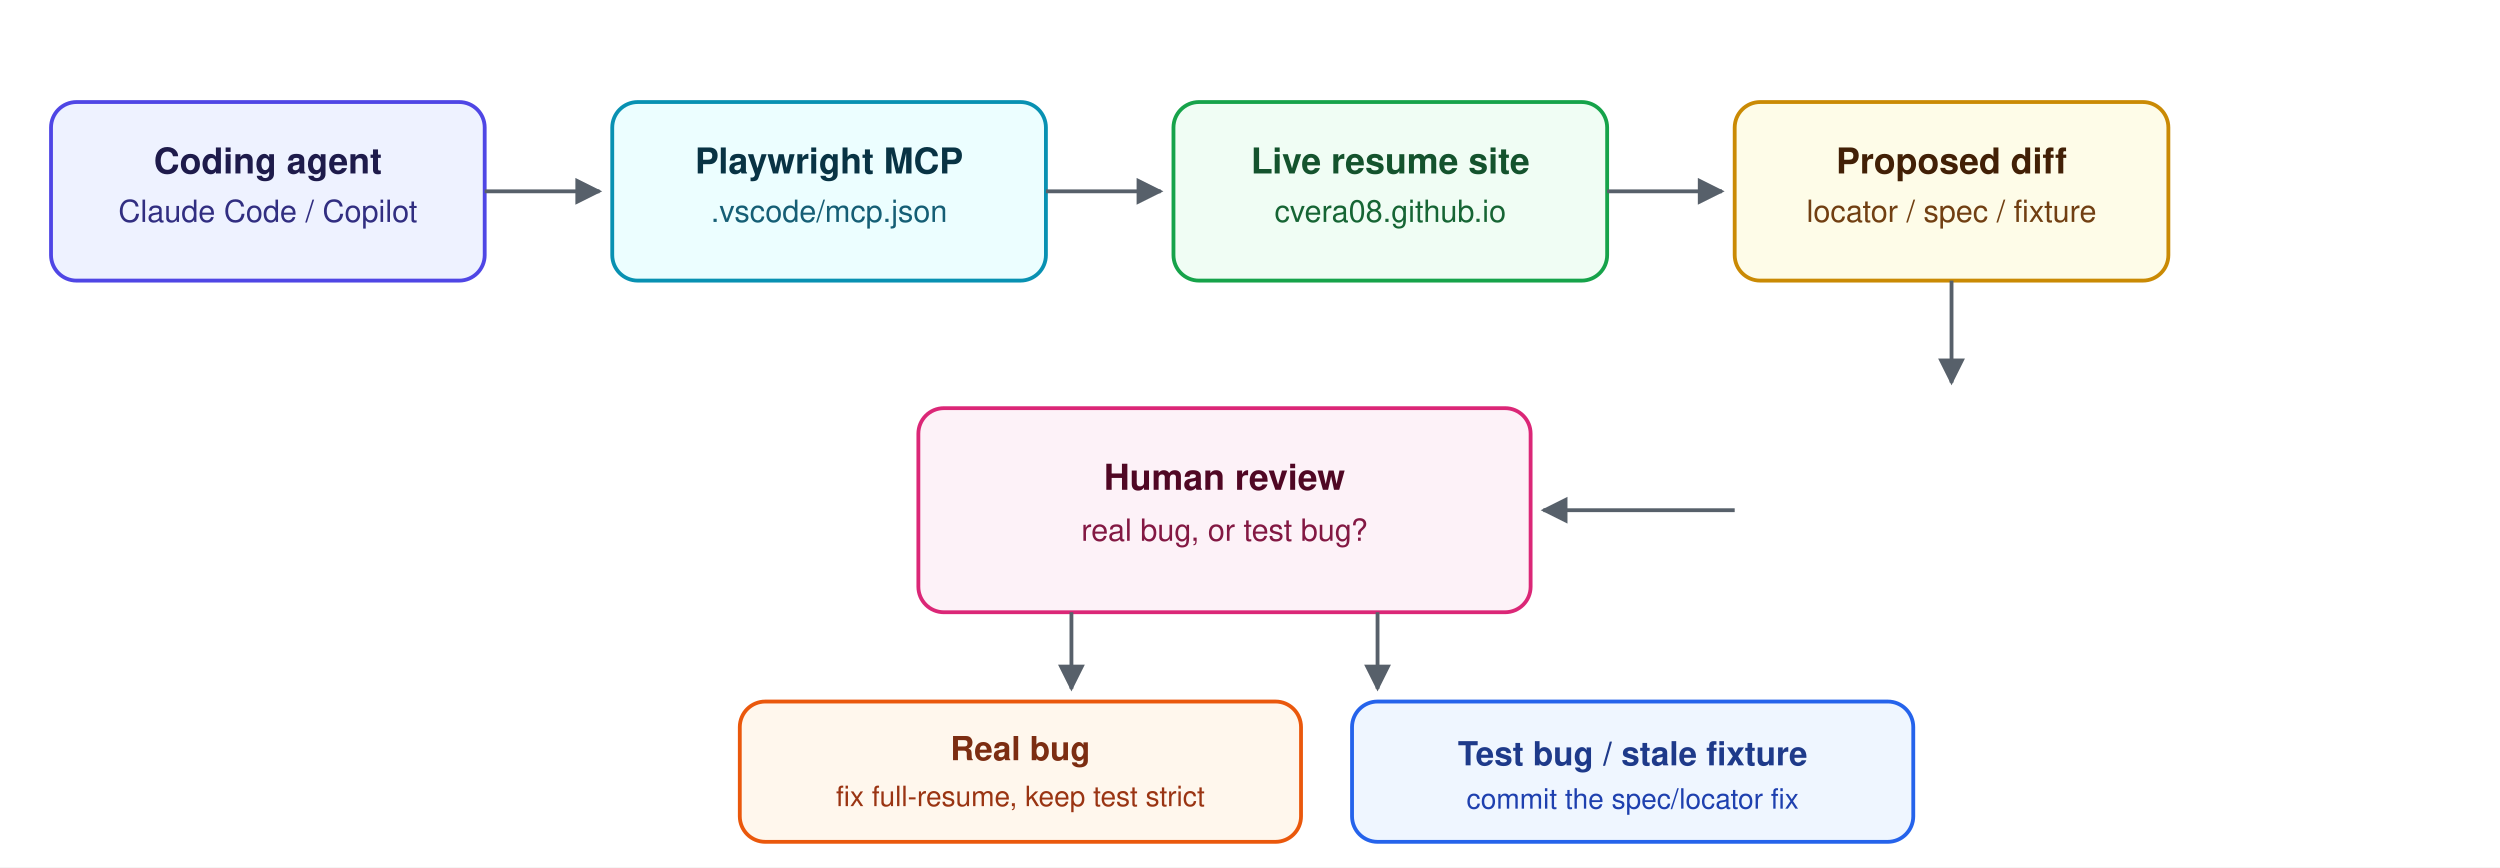
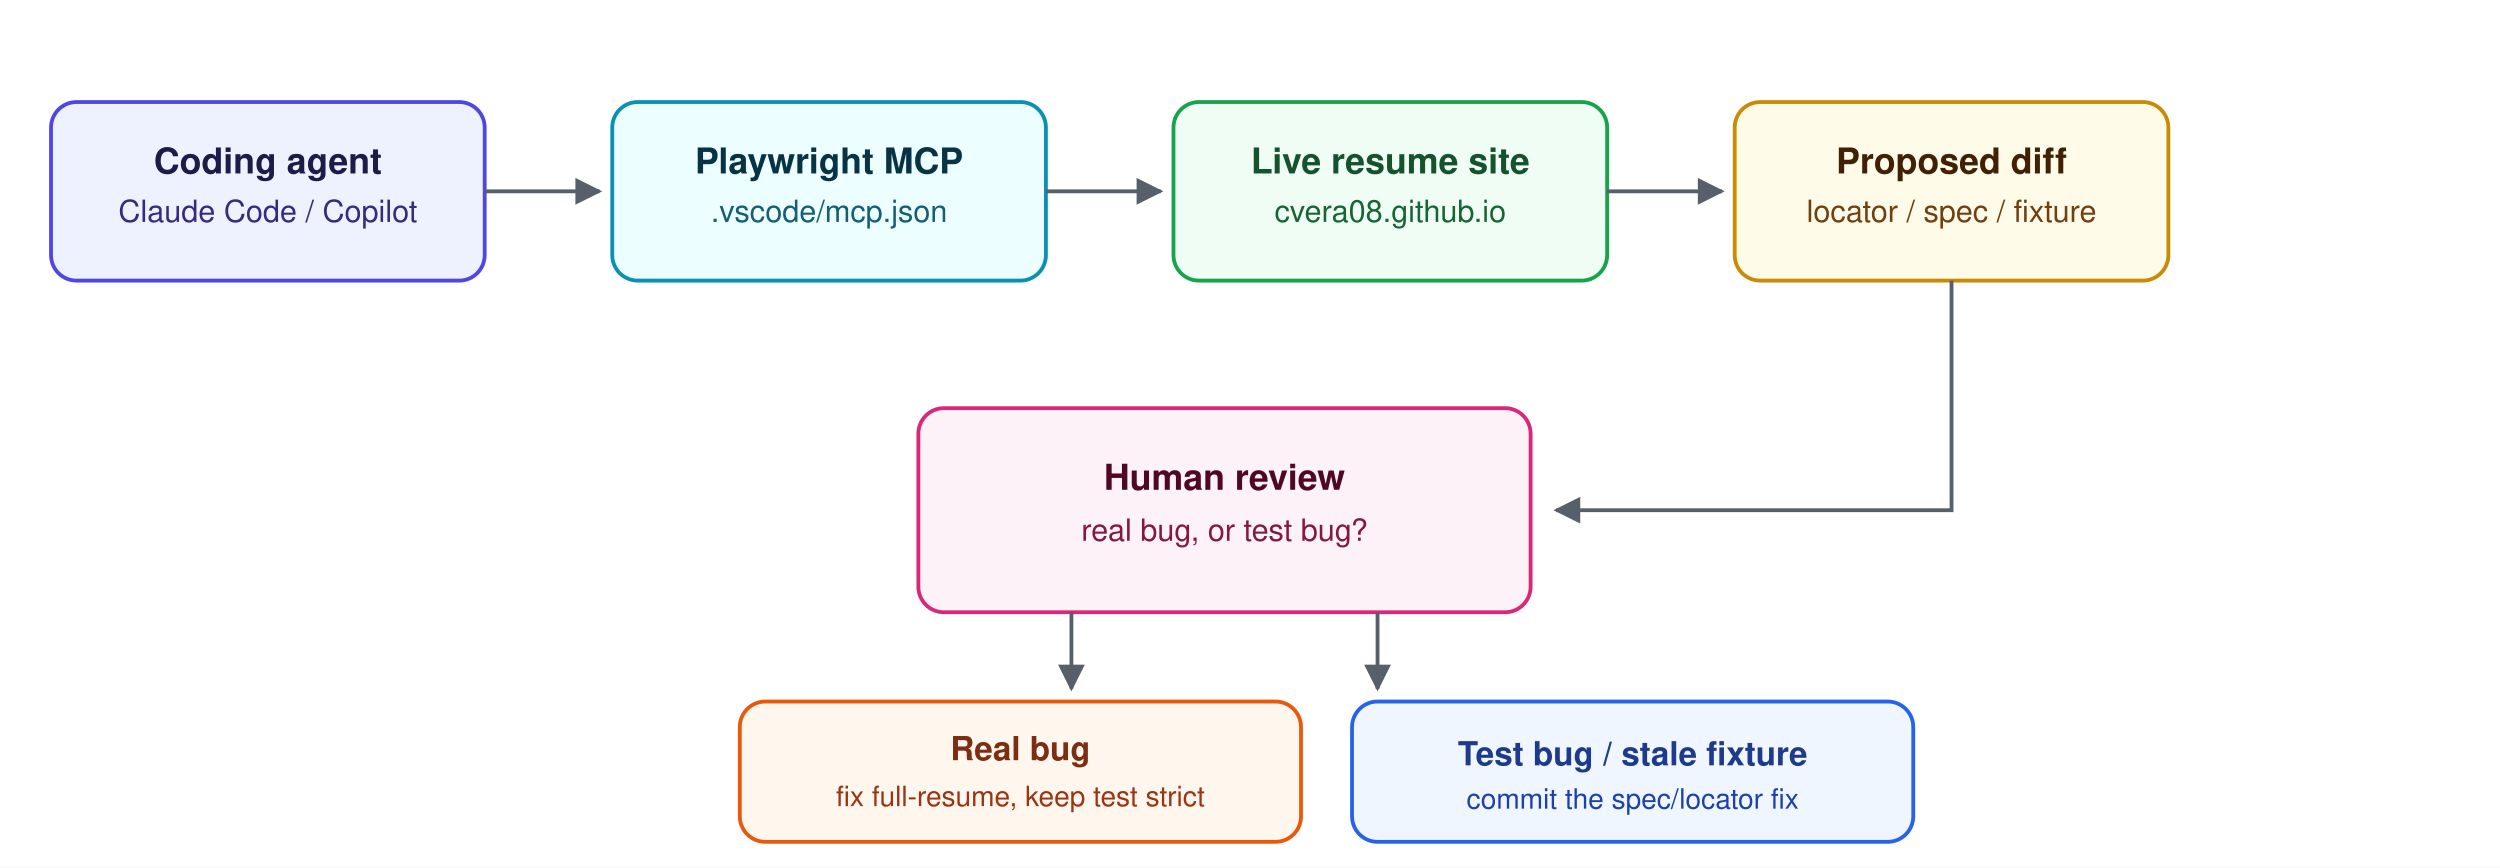
<svg xmlns="http://www.w3.org/2000/svg" viewBox="0 0 980 340" font-family="-apple-system, Segoe UI, Helvetica, Arial, sans-serif">
  <defs>
    <marker id="arrow" viewBox="0 0 10 10" refX="9" refY="5" markerWidth="7" markerHeight="7" orient="auto-start-reverse">
      <path d="M 0 0 L 10 5 L 0 10 z" fill="#57606a" />
    </marker>
  </defs>
  <rect x="0" y="0" width="980" height="340" fill="#ffffff" />
  <g>
    <rect x="20" y="40" width="170" height="70" rx="10" fill="#eef2ff" stroke="#4f46e5" stroke-width="1.5" />
    <text x="105" y="68" text-anchor="middle" font-size="14" font-weight="600" fill="#1e1b4b">Coding agent</text>
    <text x="105" y="87" text-anchor="middle" font-size="12" fill="#312e81">Claude Code / Copilot</text>
    <rect x="240" y="40" width="170" height="70" rx="10" fill="#ecfeff" stroke="#0891b2" stroke-width="1.5" />
    <text x="325" y="68" text-anchor="middle" font-size="14" font-weight="600" fill="#083344">Playwright MCP</text>
    <text x="325" y="87" text-anchor="middle" font-size="12" fill="#155e75">.vscode/mcp.json</text>
    <rect x="460" y="40" width="170" height="70" rx="10" fill="#f0fdf4" stroke="#16a34a" stroke-width="1.5" />
    <text x="545" y="68" text-anchor="middle" font-size="14" font-weight="600" fill="#14532d">Live resume site</text>
    <text x="545" y="87" text-anchor="middle" font-size="12" fill="#166534">cvera08.github.io</text>
    <rect x="680" y="40" width="170" height="70" rx="10" fill="#fefce8" stroke="#ca8a04" stroke-width="1.5" />
    <text x="765" y="68" text-anchor="middle" font-size="14" font-weight="600" fill="#422006">Proposed diff</text>
    <text x="765" y="87" text-anchor="middle" font-size="12" fill="#713f12">locator / spec / fixture</text>
    <line x1="190" y1="75" x2="235" y2="75" stroke="#57606a" stroke-width="1.5" marker-end="url(#arrow)" />
    <line x1="410" y1="75" x2="455" y2="75" stroke="#57606a" stroke-width="1.5" marker-end="url(#arrow)" />
    <line x1="630" y1="75" x2="675" y2="75" stroke="#57606a" stroke-width="1.5" marker-end="url(#arrow)" />
  </g>
-   <line x1="765" y1="110" x2="765" y2="150" stroke="#57606a" stroke-width="1.5" marker-end="url(#arrow)" />
  <g>
    <rect x="360" y="160" width="240" height="80" rx="10" fill="#fdf2f8" stroke="#db2777" stroke-width="1.5" />
    <text x="480" y="192" text-anchor="middle" font-size="14" font-weight="600" fill="#500724">Human review</text>
    <text x="480" y="212" text-anchor="middle" font-size="12" fill="#831843">real bug, or test bug?</text>
  </g>
-   <line x1="680" y1="200" x2="605" y2="200" stroke="#57606a" stroke-width="1.5" marker-end="url(#arrow)" />
+   <path d="M 765 110 L 765 200 L 610 200" fill="none" stroke="#57606a" stroke-width="1.5" marker-end="url(#arrow)" />
  <line x1="420" y1="240" x2="420" y2="270" stroke="#57606a" stroke-width="1.5" marker-end="url(#arrow)" />
  <line x1="540" y1="240" x2="540" y2="270" stroke="#57606a" stroke-width="1.5" marker-end="url(#arrow)" />
  <rect x="290" y="275" width="220" height="55" rx="10" fill="#fff7ed" stroke="#ea580c" stroke-width="1.5" />
  <text x="400" y="298" text-anchor="middle" font-size="13" font-weight="600" fill="#7c2d12">Real bug</text>
  <text x="400" y="316" text-anchor="middle" font-size="11" fill="#9a3412">fix full-resume, keep test strict</text>
  <rect x="530" y="275" width="220" height="55" rx="10" fill="#eff6ff" stroke="#2563eb" stroke-width="1.5" />
  <text x="640" y="300" text-anchor="middle" font-size="13" font-weight="600" fill="#1e3a8a">Test bug / stale fixture</text>
  <text x="640" y="317" text-anchor="middle" font-size="11" fill="#1e40af">commit the spec/locator fix</text>
</svg>
